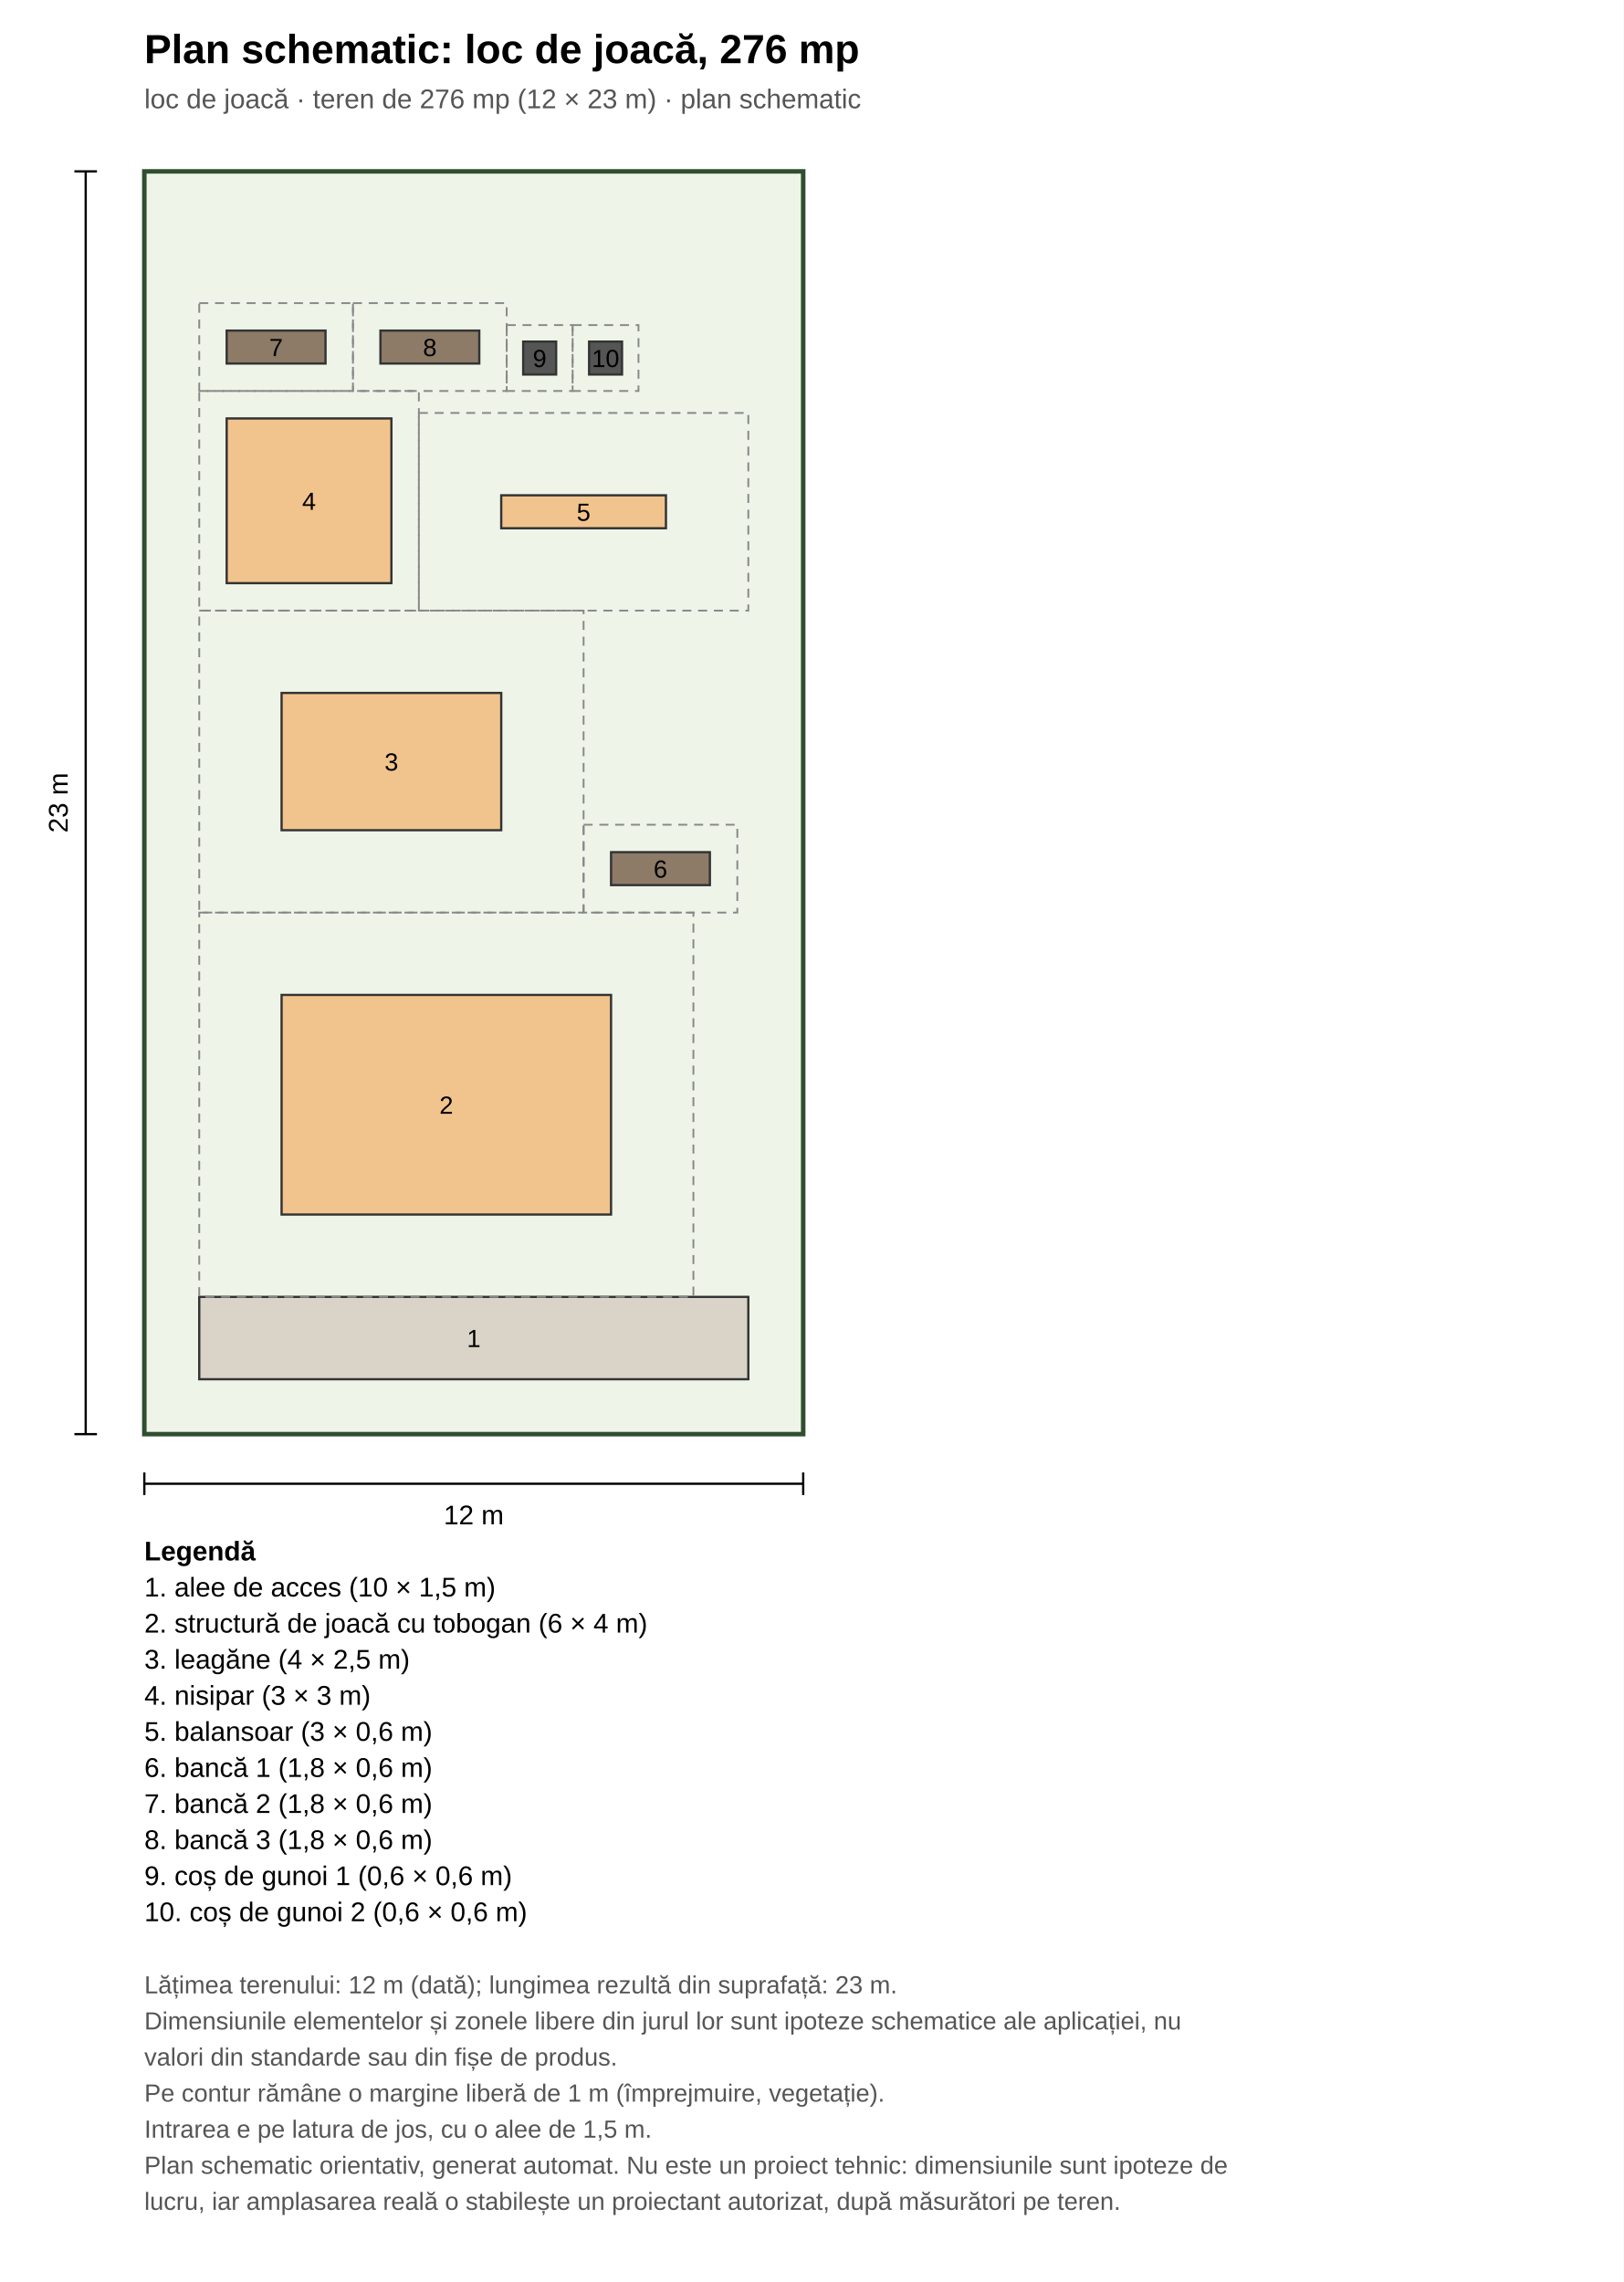
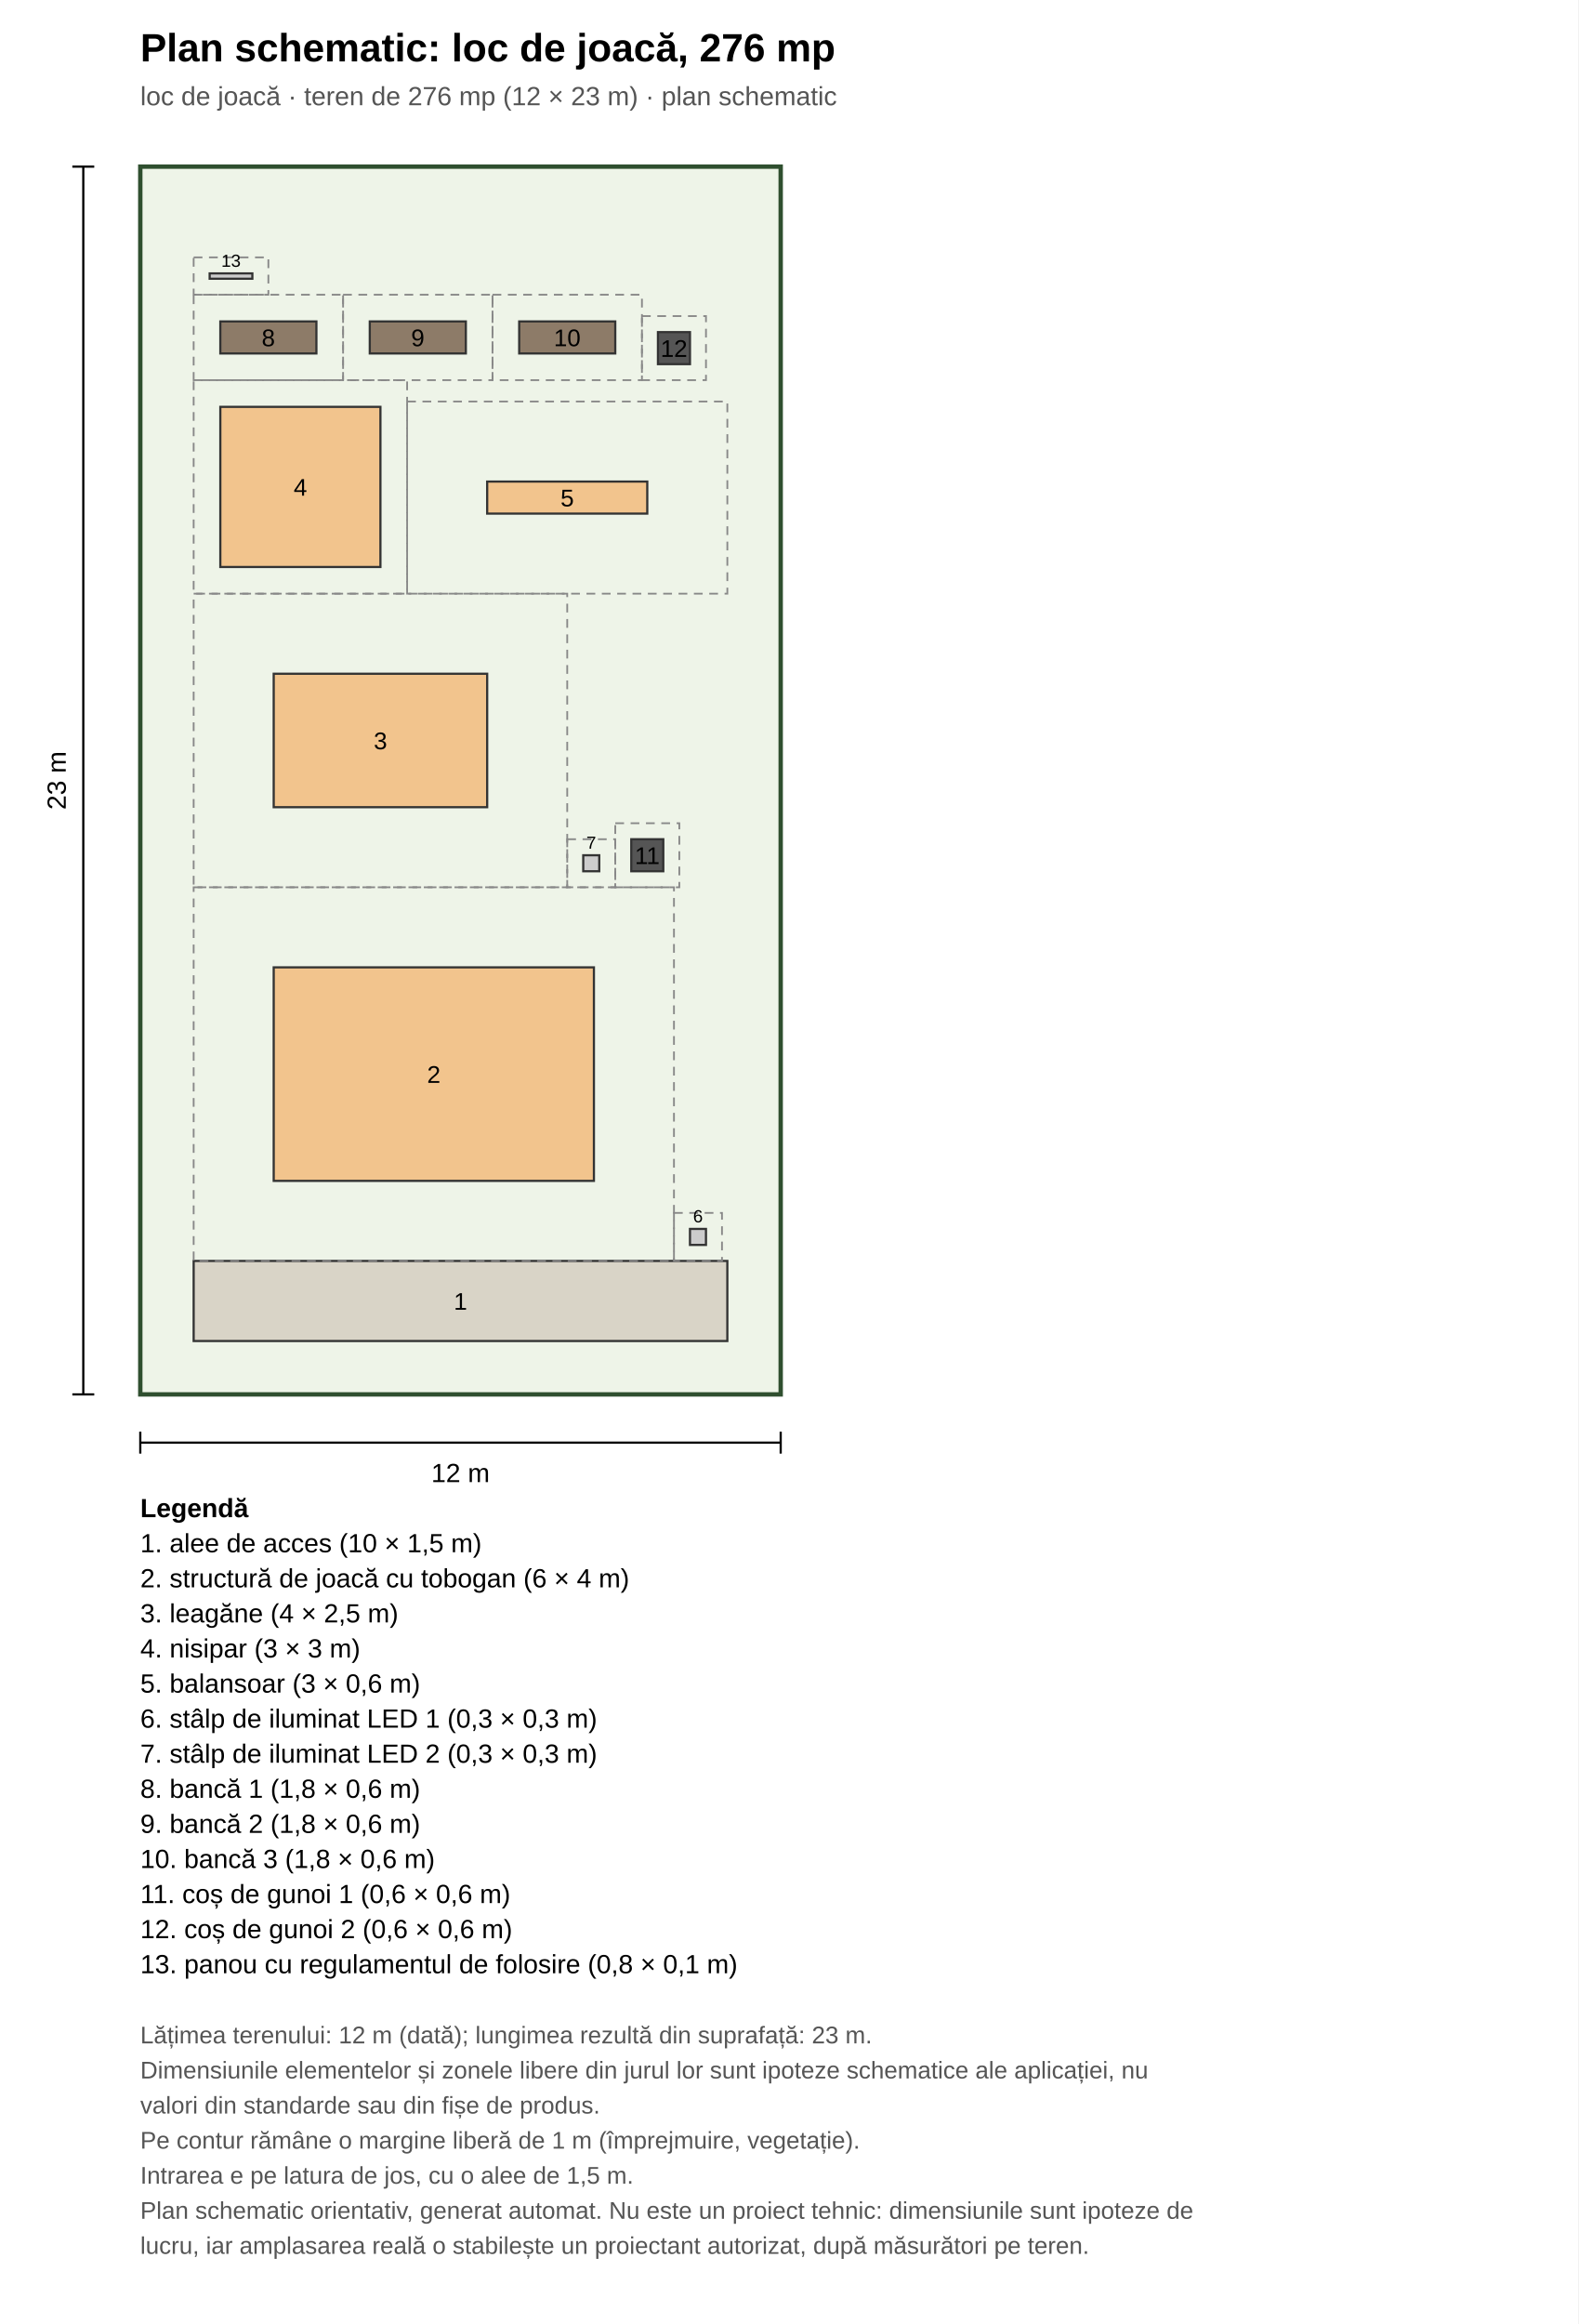
- <svg xmlns="http://www.w3.org/2000/svg" width="720" height="1012" viewBox="0 0 720 1012" font-family="Arial, Helvetica, sans-serif" font-size="12">
-   <rect width="720" height="1012" fill="#ffffff" />
+ <svg xmlns="http://www.w3.org/2000/svg" width="720" height="1060" viewBox="0 0 720 1060" font-family="Arial, Helvetica, sans-serif" font-size="12">
+   <rect width="720" height="1060" fill="#ffffff" />
  <text x="64" y="28" font-size="18" font-weight="bold">Plan schematic: loc de joacă, 276 mp</text>
  <text x="64" y="48" fill="#555">loc de joacă · teren de 276 mp (12 × 23 m) · plan schematic</text>
  <g id="TEREN">
    <rect x="64.0" y="76.0" width="292.17" height="560.00" fill="#eef4e8" stroke="#2f4f2f" stroke-width="2" />
  </g>
  <g id="ELEMENTE">
    <rect id="e1" x="88.35" y="575.13" width="243.48" height="36.52" fill="#d9d4c7" stroke="#333" stroke-width="1" />
    <rect x="88.35" y="404.7" width="219.13" height="170.43" fill="none" stroke="#888" stroke-width="0.8" stroke-dasharray="4 3" />
    <rect id="e2" x="124.87" y="441.22" width="146.09" height="97.39" fill="#f2c48d" stroke="#333" stroke-width="1" />
    <rect x="88.35" y="270.78" width="170.43" height="133.91" fill="none" stroke="#888" stroke-width="0.8" stroke-dasharray="4 3" />
    <rect id="e3" x="124.87" y="307.3" width="97.39" height="60.87" fill="#f2c48d" stroke="#333" stroke-width="1" />
    <rect x="88.35" y="173.39" width="97.39" height="97.39" fill="none" stroke="#888" stroke-width="0.8" stroke-dasharray="4 3" />
    <rect id="e4" x="100.52" y="185.57" width="73.04" height="73.04" fill="#f2c48d" stroke="#333" stroke-width="1" />
    <rect x="185.74" y="183.13" width="146.09" height="87.65" fill="none" stroke="#888" stroke-width="0.8" stroke-dasharray="4 3" />
    <rect id="e5" x="222.26" y="219.65" width="73.04" height="14.61" fill="#f2c48d" stroke="#333" stroke-width="1" />
-     <rect x="258.78" y="365.74" width="68.17" height="38.96" fill="none" stroke="#888" stroke-width="0.8" stroke-dasharray="4 3" />
-     <rect id="e6" x="270.96" y="377.91" width="43.83" height="14.61" fill="#8d7b68" stroke="#333" stroke-width="1" />
+     <rect x="307.48" y="553.22" width="21.91" height="21.91" fill="none" stroke="#888" stroke-width="0.8" stroke-dasharray="4 3" />
+     <rect id="e6" x="314.78" y="560.52" width="7.30" height="7.30" fill="#cccccc" stroke="#333" stroke-width="1" />
+     <rect x="258.78" y="382.78" width="21.91" height="21.91" fill="none" stroke="#888" stroke-width="0.8" stroke-dasharray="4 3" />
+     <rect id="e7" x="266.09" y="390.09" width="7.30" height="7.30" fill="#cccccc" stroke="#333" stroke-width="1" />
    <rect x="88.35" y="134.43" width="68.17" height="38.96" fill="none" stroke="#888" stroke-width="0.8" stroke-dasharray="4 3" />
-     <rect id="e7" x="100.52" y="146.61" width="43.83" height="14.61" fill="#8d7b68" stroke="#333" stroke-width="1" />
+     <rect id="e8" x="100.52" y="146.61" width="43.83" height="14.61" fill="#8d7b68" stroke="#333" stroke-width="1" />
    <rect x="156.52" y="134.43" width="68.17" height="38.96" fill="none" stroke="#888" stroke-width="0.8" stroke-dasharray="4 3" />
-     <rect id="e8" x="168.7" y="146.61" width="43.83" height="14.61" fill="#8d7b68" stroke="#333" stroke-width="1" />
-     <rect x="224.7" y="144.17" width="29.22" height="29.22" fill="none" stroke="#888" stroke-width="0.8" stroke-dasharray="4 3" />
-     <rect id="e9" x="232.0" y="151.48" width="14.61" height="14.61" fill="#555555" stroke="#333" stroke-width="1" />
-     <rect x="253.91" y="144.17" width="29.22" height="29.22" fill="none" stroke="#888" stroke-width="0.8" stroke-dasharray="4 3" />
-     <rect id="e10" x="261.22" y="151.48" width="14.61" height="14.61" fill="#555555" stroke="#333" stroke-width="1" />
+     <rect id="e9" x="168.7" y="146.61" width="43.83" height="14.61" fill="#8d7b68" stroke="#333" stroke-width="1" />
+     <rect x="224.7" y="134.43" width="68.17" height="38.96" fill="none" stroke="#888" stroke-width="0.8" stroke-dasharray="4 3" />
+     <rect id="e10" x="236.87" y="146.61" width="43.83" height="14.61" fill="#8d7b68" stroke="#333" stroke-width="1" />
+     <rect x="280.7" y="375.48" width="29.22" height="29.22" fill="none" stroke="#888" stroke-width="0.8" stroke-dasharray="4 3" />
+     <rect id="e11" x="288.0" y="382.78" width="14.61" height="14.61" fill="#555555" stroke="#333" stroke-width="1" />
+     <rect x="292.87" y="144.17" width="29.22" height="29.22" fill="none" stroke="#888" stroke-width="0.8" stroke-dasharray="4 3" />
+     <rect id="e12" x="300.17" y="151.48" width="14.61" height="14.61" fill="#555555" stroke="#333" stroke-width="1" />
+     <rect x="88.35" y="117.39" width="34.09" height="17.04" fill="none" stroke="#888" stroke-width="0.8" stroke-dasharray="4 3" />
+     <rect id="e13" x="95.65" y="124.7" width="19.48" height="2.43" fill="#cccccc" stroke="#333" stroke-width="1" />
  </g>
  <g id="TEXT">
    <text x="210.09" y="597.39" text-anchor="middle" font-size="11">1</text>
-     <text x="197.91" y="493.92" text-anchor="middle" font-size="11">2</text>
-     <text x="173.57" y="341.73" text-anchor="middle" font-size="11">3</text>
+     <text x="197.91" y="493.91" text-anchor="middle" font-size="11">2</text>
+     <text x="173.57" y="341.74" text-anchor="middle" font-size="11">3</text>
    <text x="137.04" y="226.09" text-anchor="middle" font-size="11">4</text>
-     <text x="258.78" y="230.95" text-anchor="middle" font-size="11">5</text>
-     <text x="292.87" y="389.21" text-anchor="middle" font-size="11">6</text>
-     <text x="122.43" y="157.91" text-anchor="middle" font-size="11">7</text>
-     <text x="190.61" y="157.91" text-anchor="middle" font-size="11">8</text>
-     <text x="239.30" y="162.78" text-anchor="middle" font-size="11">9</text>
-     <text x="268.52" y="162.78" text-anchor="middle" font-size="11">10</text>
+     <text x="258.78" y="230.96" text-anchor="middle" font-size="11">5</text>
+     <text x="318.43" y="557.52" text-anchor="middle" font-size="8">6</text>
+     <text x="269.74" y="387.09" text-anchor="middle" font-size="8">7</text>
+     <text x="122.43" y="157.91" text-anchor="middle" font-size="11">8</text>
+     <text x="190.61" y="157.91" text-anchor="middle" font-size="11">9</text>
+     <text x="258.78" y="157.91" text-anchor="middle" font-size="11">10</text>
+     <text x="295.3" y="394.09" text-anchor="middle" font-size="11">11</text>
+     <text x="307.48" y="162.78" text-anchor="middle" font-size="11">12</text>
+     <text x="105.39" y="121.70" text-anchor="middle" font-size="8">13</text>
  </g>
  <g id="COTE" stroke="#000" stroke-width="1">
    <line x1="64.0" y1="658.0" x2="356.17" y2="658.0" />
    <line x1="64.0" y1="653.0" x2="64.0" y2="663.0" />
    <line x1="356.17" y1="653.0" x2="356.17" y2="663.0" />
    <line x1="38" y1="636.0" x2="38" y2="76.0" />
    <line x1="33" y1="636.0" x2="43" y2="636.0" />
    <line x1="33" y1="76.0" x2="43" y2="76.0" />
  </g>
  <text x="210.09" y="676.0" text-anchor="middle">12 m</text>
  <text x="30" y="356.0" text-anchor="middle" transform="rotate(-90 30 356.0)">23 m</text>
  <text x="64" y="692.0" font-weight="bold">Legendă</text>
  <text x="64" y="708.0">1. alee de acces (10 × 1,5 m)</text>
  <text x="64" y="724.0">2. structură de joacă cu tobogan (6 × 4 m)</text>
  <text x="64" y="740.0">3. leagăne (4 × 2,5 m)</text>
  <text x="64" y="756.0">4. nisipar (3 × 3 m)</text>
  <text x="64" y="772.0">5. balansoar (3 × 0,6 m)</text>
-   <text x="64" y="788.0">6. bancă 1 (1,8 × 0,6 m)</text>
-   <text x="64" y="804.0">7. bancă 2 (1,8 × 0,6 m)</text>
-   <text x="64" y="820.0">8. bancă 3 (1,8 × 0,6 m)</text>
-   <text x="64" y="836.0">9. coș de gunoi 1 (0,6 × 0,6 m)</text>
-   <text x="64" y="852.0">10. coș de gunoi 2 (0,6 × 0,6 m)</text>
-   <text x="64" y="884.0" font-size="11" fill="#555">Lățimea terenului: 12 m (dată); lungimea rezultă din suprafață: 23 m.</text>
-   <text x="64" y="900.0" font-size="11" fill="#555">Dimensiunile elementelor și zonele libere din jurul lor sunt ipoteze schematice ale aplicației, nu</text>
-   <text x="64" y="916.0" font-size="11" fill="#555">valori din standarde sau din fișe de produs.</text>
-   <text x="64" y="932.0" font-size="11" fill="#555">Pe contur rămâne o margine liberă de 1 m (împrejmuire, vegetație).</text>
-   <text x="64" y="948.0" font-size="11" fill="#555">Intrarea e pe latura de jos, cu o alee de 1,5 m.</text>
-   <text x="64" y="964.0" font-size="11" fill="#555">Plan schematic orientativ, generat automat. Nu este un proiect tehnic: dimensiunile sunt ipoteze de</text>
-   <text x="64" y="980.0" font-size="11" fill="#555">lucru, iar amplasarea reală o stabilește un proiectant autorizat, după măsurători pe teren.</text>
+   <text x="64" y="788.0">6. stâlp de iluminat LED 1 (0,3 × 0,3 m)</text>
+   <text x="64" y="804.0">7. stâlp de iluminat LED 2 (0,3 × 0,3 m)</text>
+   <text x="64" y="820.0">8. bancă 1 (1,8 × 0,6 m)</text>
+   <text x="64" y="836.0">9. bancă 2 (1,8 × 0,6 m)</text>
+   <text x="64" y="852.0">10. bancă 3 (1,8 × 0,6 m)</text>
+   <text x="64" y="868.0">11. coș de gunoi 1 (0,6 × 0,6 m)</text>
+   <text x="64" y="884.0">12. coș de gunoi 2 (0,6 × 0,6 m)</text>
+   <text x="64" y="900.0">13. panou cu regulamentul de folosire (0,8 × 0,1 m)</text>
+   <text x="64" y="932.0" font-size="11" fill="#555">Lățimea terenului: 12 m (dată); lungimea rezultă din suprafață: 23 m.</text>
+   <text x="64" y="948.0" font-size="11" fill="#555">Dimensiunile elementelor și zonele libere din jurul lor sunt ipoteze schematice ale aplicației, nu</text>
+   <text x="64" y="964.0" font-size="11" fill="#555">valori din standarde sau din fișe de produs.</text>
+   <text x="64" y="980.0" font-size="11" fill="#555">Pe contur rămâne o margine liberă de 1 m (împrejmuire, vegetație).</text>
+   <text x="64" y="996.0" font-size="11" fill="#555">Intrarea e pe latura de jos, cu o alee de 1,5 m.</text>
+   <text x="64" y="1012.0" font-size="11" fill="#555">Plan schematic orientativ, generat automat. Nu este un proiect tehnic: dimensiunile sunt ipoteze de</text>
+   <text x="64" y="1028.0" font-size="11" fill="#555">lucru, iar amplasarea reală o stabilește un proiectant autorizat, după măsurători pe teren.</text>
</svg>
